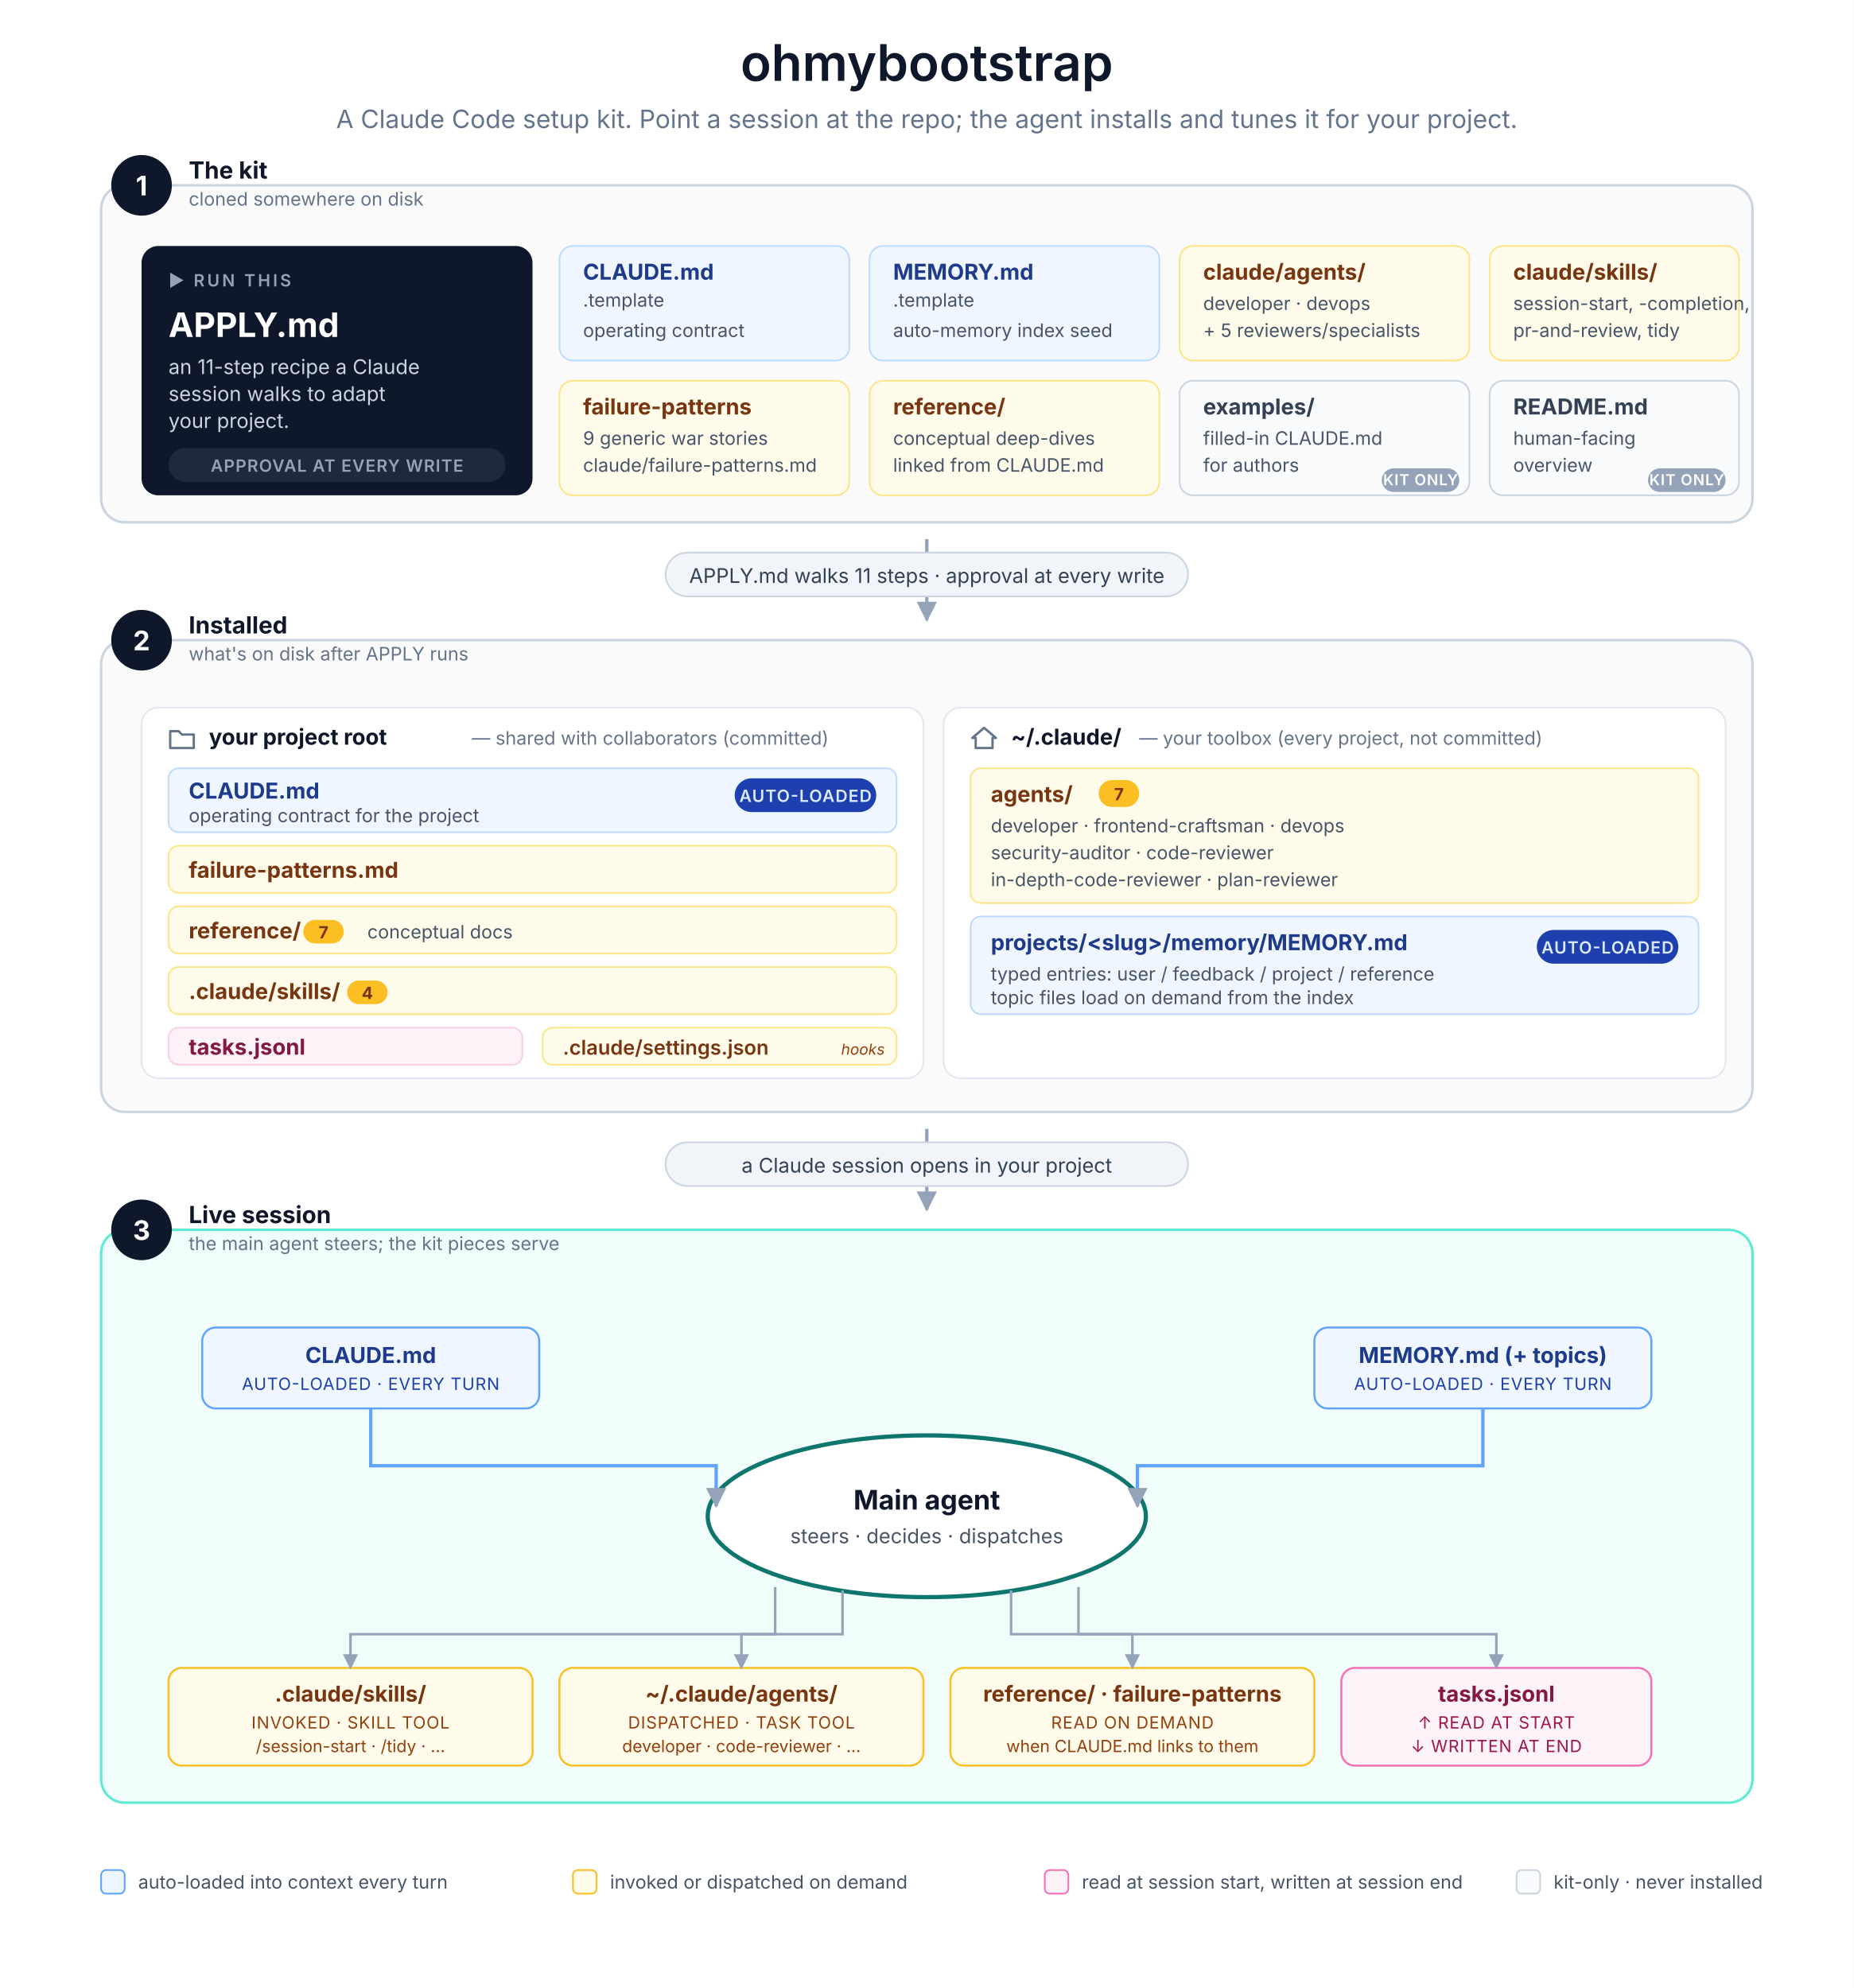
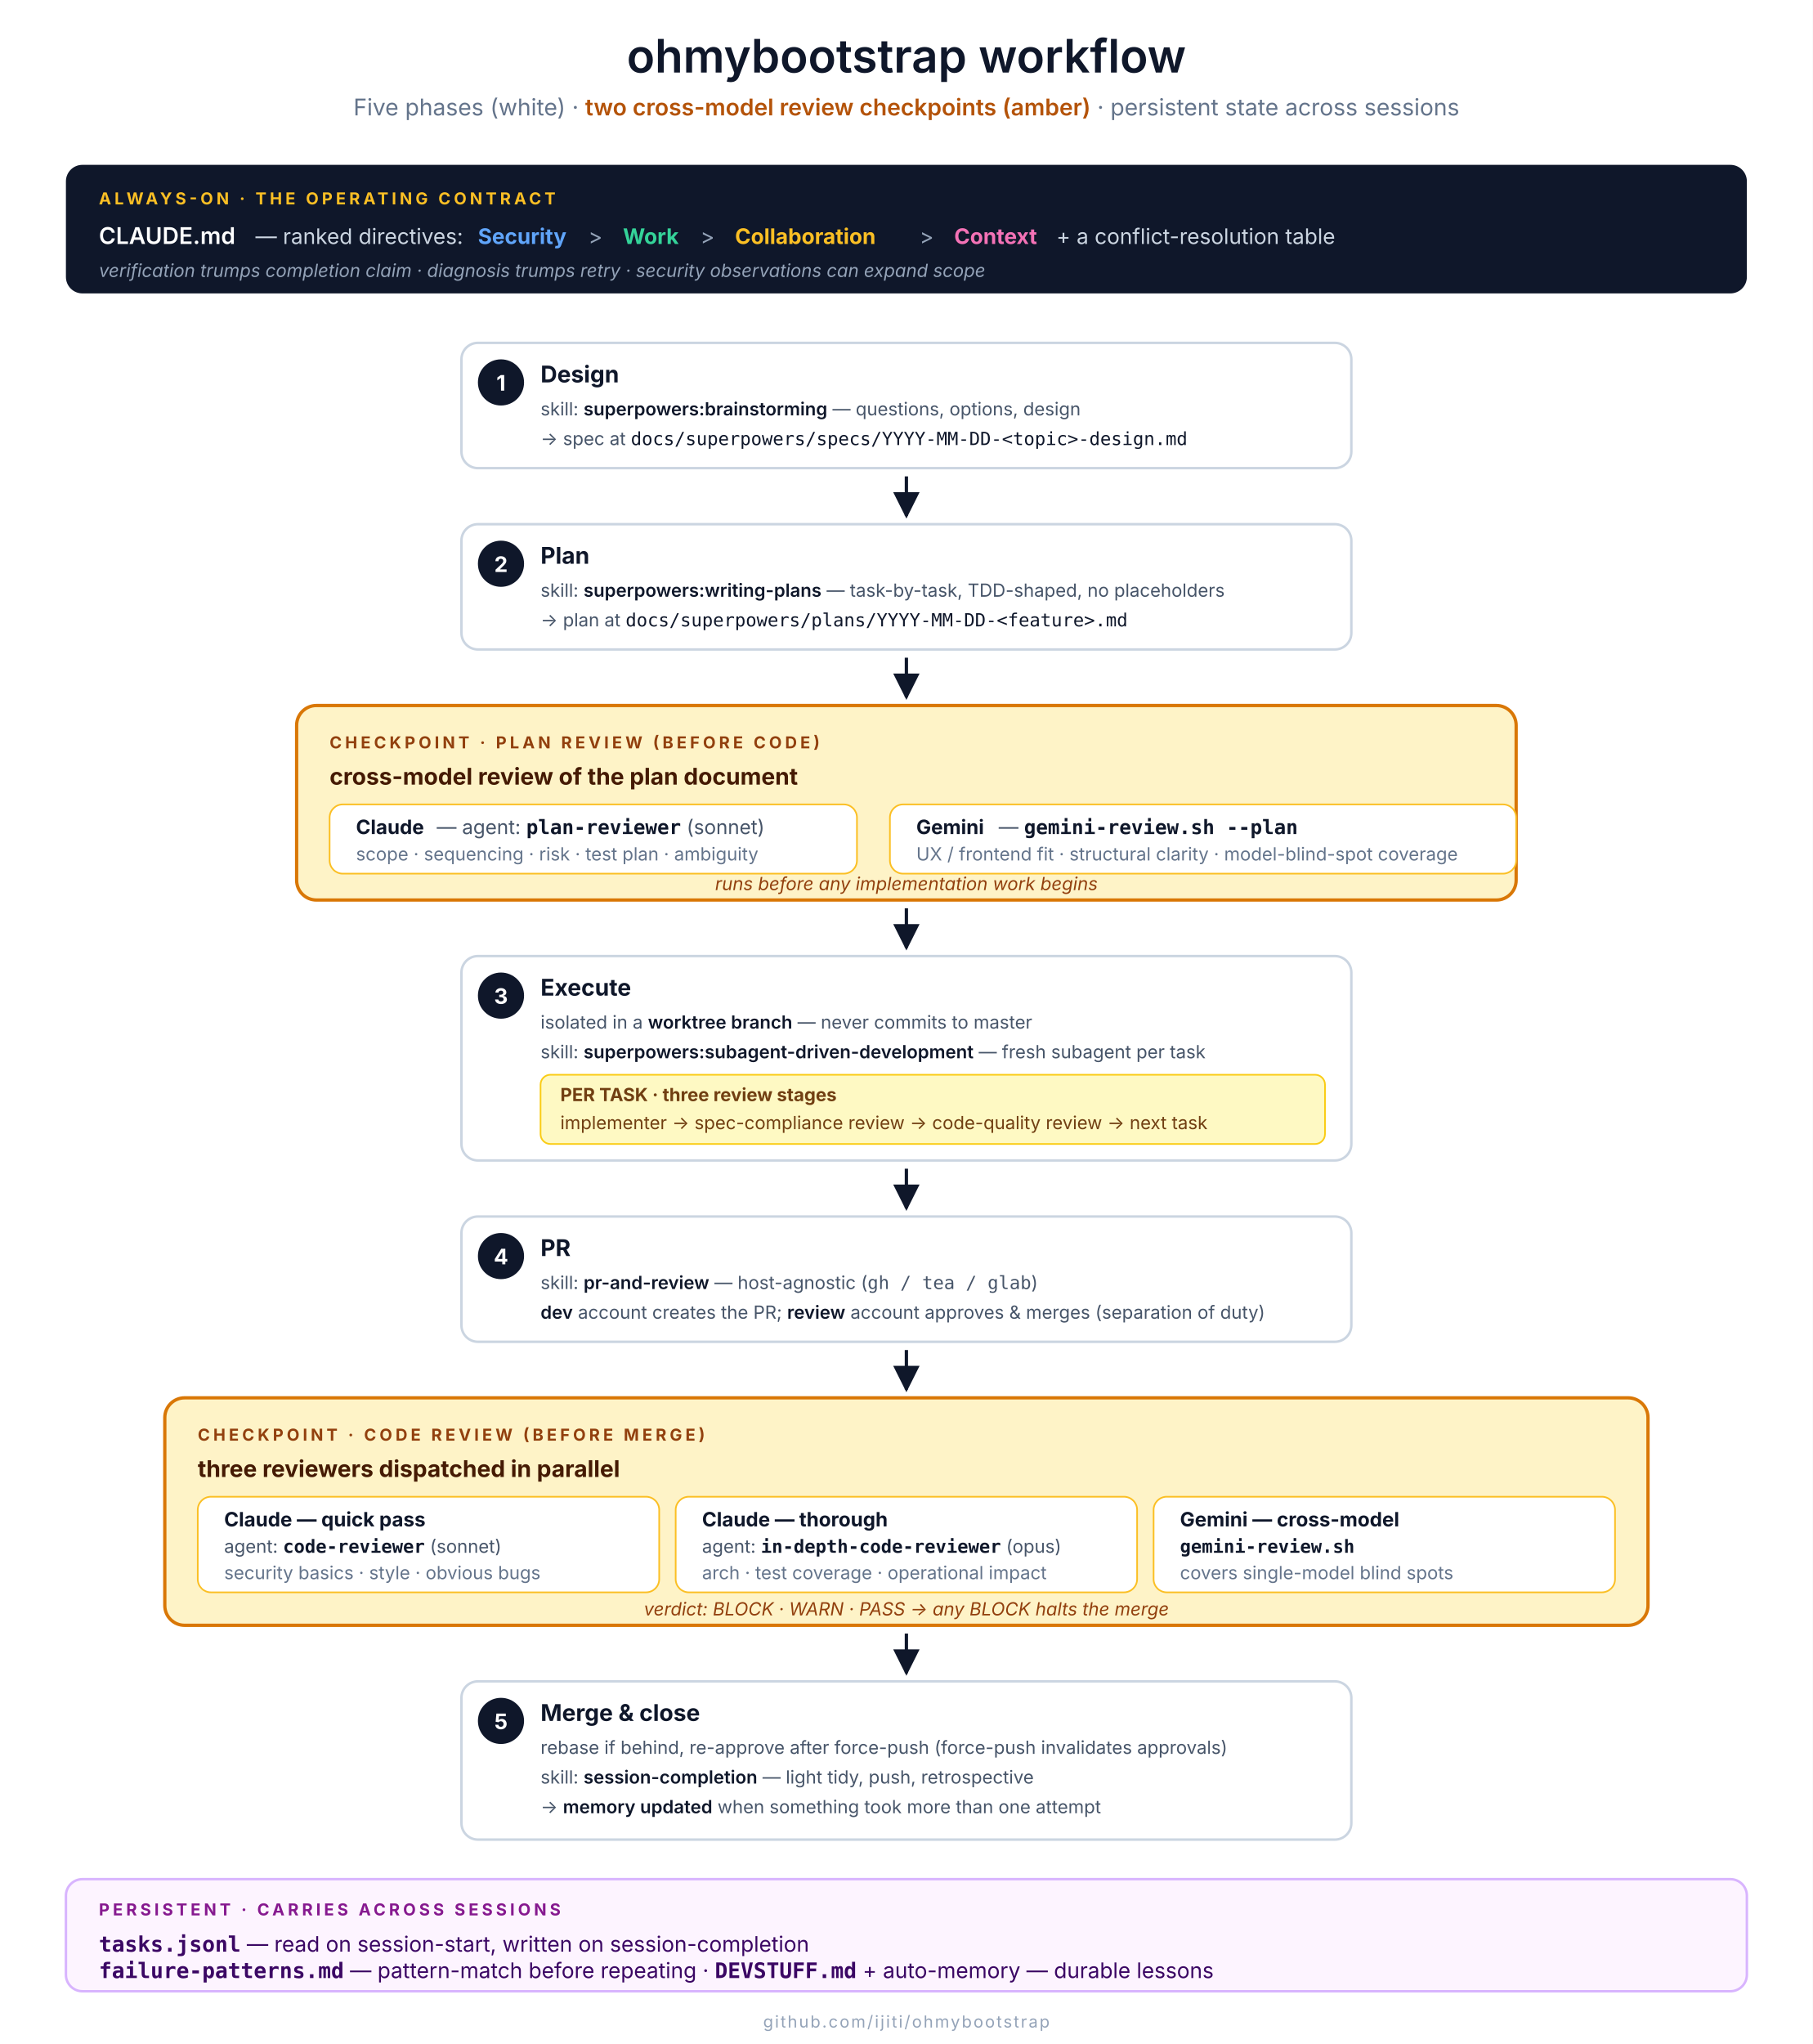
- <svg xmlns="http://www.w3.org/2000/svg" viewBox="0 0 1100 1180" font-family="ui-sans-serif, system-ui, -apple-system, BlinkMacSystemFont, 'Helvetica Neue', sans-serif">
+ <svg xmlns="http://www.w3.org/2000/svg" viewBox="0 0 1100 1240" font-family="ui-sans-serif, system-ui, -apple-system, BlinkMacSystemFont, 'Helvetica Neue', sans-serif">
  <defs>
-     <marker id="arrowDark" viewBox="0 0 10 10" refX="9" refY="5" markerWidth="7" markerHeight="7" orient="auto-start-reverse">
+     <marker id="arrowDark" viewBox="0 0 10 10" refX="9" refY="5" markerWidth="8" markerHeight="8" orient="auto-start-reverse">
      <path d="M 0 0 L 10 5 L 0 10 z" fill="#0f172a" />
    </marker>
    <marker id="arrowSlate" viewBox="0 0 10 10" refX="9" refY="5" markerWidth="6" markerHeight="6" orient="auto-start-reverse">
      <path d="M 0 0 L 10 5 L 0 10 z" fill="#94a3b8" />
    </marker>
-     <g id="glyphFolder">
-       <path d="M 1 4 L 1 14 L 15 14 L 15 6 L 8 6 L 6 4 Z" fill="none" stroke="#64748b" stroke-width="1.4" stroke-linejoin="round" />
-     </g>
-     <g id="glyphHome">
-       <path d="M 8 2 L 1 8 L 3 8 L 3 14 L 13 14 L 13 8 L 15 8 Z" fill="none" stroke="#64748b" stroke-width="1.4" stroke-linejoin="round" />
-     </g>
  </defs>
-   <rect width="1100" height="1180" fill="#ffffff" />
-   <text x="550" y="48" text-anchor="middle" font-size="30" font-weight="600" fill="#0f172a">ohmybootstrap</text>
-   <text x="550" y="76" text-anchor="middle" font-size="15" fill="#64748b">A Claude Code setup kit. Point a session at the repo; the agent installs and tunes it for your project.</text>
-   <rect x="60" y="110" width="980" height="200" rx="14" fill="#fafafa" stroke="#cbd5e1" stroke-width="1.5" />
-   <circle cx="84" cy="110" r="18" fill="#0f172a" />
-   <text x="84" y="116" text-anchor="middle" font-size="16" font-weight="700" fill="#ffffff">1</text>
-   <text x="112" y="106" font-size="14" font-weight="700" fill="#0f172a">The kit</text>
-   <text x="112" y="122" font-size="11" fill="#64748b">cloned somewhere on disk</text>
-   <rect x="84" y="146" width="232" height="148" rx="10" fill="#0f172a" />
-   <text x="100" y="170" font-size="10" font-weight="600" fill="#94a3b8" letter-spacing="1.5">▶ RUN THIS</text>
-   <text x="100" y="200" font-size="20" font-weight="700" fill="#ffffff">APPLY.md</text>
-   <text x="100" y="222" font-size="12" fill="#cbd5e1">an 11-step recipe a Claude</text>
-   <text x="100" y="238" font-size="12" fill="#cbd5e1">session walks to adapt</text>
-   <text x="100" y="254" font-size="12" fill="#cbd5e1">your project.</text>
-   <rect x="100" y="266" width="200" height="20" rx="10" fill="#1e293b" />
-   <text x="200" y="280" text-anchor="middle" font-size="10" font-weight="600" fill="#94a3b8" letter-spacing="0.5">APPROVAL AT EVERY WRITE</text>
-   <g font-size="13">
-     <rect x="332" y="146" width="172" height="68" rx="8" fill="#eff6ff" stroke="#bfdbfe" stroke-width="1" />
-     <text x="346" y="166" font-weight="700" fill="#1e3a8a">CLAUDE.md</text>
-     <text x="346" y="182" font-size="11" fill="#475569">.template</text>
-     <text x="346" y="200" font-size="11" fill="#475569">operating contract</text>
-     <rect x="516" y="146" width="172" height="68" rx="8" fill="#eff6ff" stroke="#bfdbfe" stroke-width="1" />
-     <text x="530" y="166" font-weight="700" fill="#1e3a8a">MEMORY.md</text>
-     <text x="530" y="182" font-size="11" fill="#475569">.template</text>
-     <text x="530" y="200" font-size="11" fill="#475569">auto-memory index seed</text>
-     <rect x="700" y="146" width="172" height="68" rx="8" fill="#fffbeb" stroke="#fde68a" stroke-width="1" />
-     <text x="714" y="166" font-weight="700" fill="#78350f">claude/agents/</text>
-     <text x="714" y="184" font-size="11" fill="#475569">developer · devops</text>
-     <text x="714" y="200" font-size="11" fill="#475569">+ 5 reviewers/specialists</text>
-     <rect x="884" y="146" width="148" height="68" rx="8" fill="#fffbeb" stroke="#fde68a" stroke-width="1" />
-     <text x="898" y="166" font-weight="700" fill="#78350f">claude/skills/</text>
-     <text x="898" y="184" font-size="11" fill="#475569">session-start, -completion,</text>
-     <text x="898" y="200" font-size="11" fill="#475569">pr-and-review, tidy</text>
-   </g>
-   <g font-size="13">
-     <rect x="332" y="226" width="172" height="68" rx="8" fill="#fffbeb" stroke="#fde68a" stroke-width="1" />
-     <text x="346" y="246" font-weight="700" fill="#78350f">failure-patterns</text>
-     <text x="346" y="264" font-size="11" fill="#475569">9 generic war stories</text>
-     <text x="346" y="280" font-size="11" fill="#475569">claude/failure-patterns.md</text>
-     <rect x="516" y="226" width="172" height="68" rx="8" fill="#fffbeb" stroke="#fde68a" stroke-width="1" />
-     <text x="530" y="246" font-weight="700" fill="#78350f">reference/</text>
-     <text x="530" y="264" font-size="11" fill="#475569">conceptual deep-dives</text>
-     <text x="530" y="280" font-size="11" fill="#475569">linked from CLAUDE.md</text>
-     <rect x="700" y="226" width="172" height="68" rx="8" fill="#f8fafc" stroke="#cbd5e1" stroke-width="1" />
-     <rect x="820" y="278" width="46" height="14" rx="7" fill="#94a3b8" />
-     <text x="843" y="288" text-anchor="middle" font-size="9" font-weight="600" fill="#ffffff" letter-spacing="0.4">KIT ONLY</text>
-     <text x="714" y="246" font-weight="700" fill="#334155">examples/</text>
-     <text x="714" y="264" font-size="11" fill="#475569">filled-in CLAUDE.md</text>
-     <text x="714" y="280" font-size="11" fill="#475569">for authors</text>
-     <rect x="884" y="226" width="148" height="68" rx="8" fill="#f8fafc" stroke="#cbd5e1" stroke-width="1" />
-     <rect x="978" y="278" width="46" height="14" rx="7" fill="#94a3b8" />
-     <text x="1001" y="288" text-anchor="middle" font-size="9" font-weight="600" fill="#ffffff" letter-spacing="0.4">KIT ONLY</text>
-     <text x="898" y="246" font-weight="700" fill="#334155">README.md</text>
-     <text x="898" y="264" font-size="11" fill="#475569">human-facing</text>
-     <text x="898" y="280" font-size="11" fill="#475569">overview</text>
-   </g>
-   <line x1="550" y1="320" x2="550" y2="368" stroke="#94a3b8" stroke-width="2" marker-end="url(#arrowSlate)" />
-   <rect x="395" y="328" width="310" height="26" rx="13" fill="#f1f5f9" stroke="#cbd5e1" stroke-width="1" />
-   <text x="550" y="346" text-anchor="middle" font-size="12" fill="#334155">APPLY.md walks 11 steps  ·  approval at every write</text>
-   <rect x="60" y="380" width="980" height="280" rx="14" fill="#fafafa" stroke="#cbd5e1" stroke-width="1.5" />
-   <circle cx="84" cy="380" r="18" fill="#0f172a" />
-   <text x="84" y="386" text-anchor="middle" font-size="16" font-weight="700" fill="#ffffff">2</text>
-   <text x="112" y="376" font-size="14" font-weight="700" fill="#0f172a">Installed</text>
-   <text x="112" y="392" font-size="11" fill="#64748b">what's on disk after APPLY runs</text>
-   <rect x="84" y="420" width="464" height="220" rx="10" fill="#ffffff" stroke="#e2e8f0" stroke-width="1" />
-   <use href="#glyphFolder" x="100" y="430" />
-   <text x="124" y="442" font-size="13" font-weight="700" fill="#0f172a">your project root</text>
-   <text x="280" y="442" font-size="11" fill="#64748b">— shared with collaborators (committed)</text>
-   <g font-size="13" fill="#0f172a">
-     <rect x="100" y="456" width="432" height="38" rx="6" fill="#eff6ff" stroke="#bfdbfe" stroke-width="1" />
-     <text x="112" y="474" font-weight="700" fill="#1e3a8a">CLAUDE.md</text>
-     <rect x="436" y="462" width="84" height="20" rx="10" fill="#1e40af" />
-     <text x="478" y="476" text-anchor="middle" font-size="10" font-weight="600" fill="#dbeafe" letter-spacing="0.5">AUTO-LOADED</text>
-     <text x="112" y="488" font-size="11" fill="#475569">operating contract for the project</text>
-     <rect x="100" y="502" width="432" height="28" rx="6" fill="#fffbeb" stroke="#fde68a" stroke-width="1" />
-     <text x="112" y="521" font-weight="700" fill="#78350f">failure-patterns.md</text>
-     <rect x="100" y="538" width="432" height="28" rx="6" fill="#fffbeb" stroke="#fde68a" stroke-width="1" />
-     <text x="112" y="557" font-weight="700" fill="#78350f">reference/</text>
-     <rect x="180" y="546" width="24" height="14" rx="7" fill="#fbbf24" />
-     <text x="192" y="557" text-anchor="middle" font-size="10" font-weight="700" fill="#78350f">7</text>
-     <text x="218" y="557" font-size="11" fill="#475569">conceptual docs</text>
-     <rect x="100" y="574" width="432" height="28" rx="6" fill="#fffbeb" stroke="#fde68a" stroke-width="1" />
-     <text x="112" y="593" font-weight="700" fill="#78350f">.claude/skills/</text>
-     <rect x="206" y="582" width="24" height="14" rx="7" fill="#fbbf24" />
-     <text x="218" y="593" text-anchor="middle" font-size="10" font-weight="700" fill="#78350f">4</text>
-     <rect x="100" y="610" width="210" height="22" rx="6" fill="#fdf2f8" stroke="#fbcfe8" stroke-width="1" />
-     <text x="112" y="626" font-weight="700" fill="#831843">tasks.jsonl</text>
-     <rect x="322" y="610" width="210" height="22" rx="6" fill="#fffbeb" stroke="#fde68a" stroke-width="1" />
-     <text x="334" y="626" font-size="12" font-weight="600" fill="#78350f">.claude/settings.json</text>
-     <text x="525" y="626" font-size="9" fill="#92400e" text-anchor="end" font-style="italic">hooks</text>
-   </g>
-   <rect x="560" y="420" width="464" height="220" rx="10" fill="#ffffff" stroke="#e2e8f0" stroke-width="1" />
-   <use href="#glyphHome" x="576" y="430" />
-   <text x="600" y="442" font-size="13" font-weight="700" fill="#0f172a">~/.claude/</text>
-   <text x="676" y="442" font-size="11" fill="#64748b">— your toolbox (every project, not committed)</text>
-   <g font-size="13" fill="#0f172a">
-     <rect x="576" y="456" width="432" height="80" rx="6" fill="#fffbeb" stroke="#fde68a" stroke-width="1" />
-     <text x="588" y="476" font-weight="700" fill="#78350f">agents/</text>
-     <rect x="652" y="463" width="24" height="16" rx="8" fill="#fbbf24" />
-     <text x="664" y="475" text-anchor="middle" font-size="10" font-weight="700" fill="#78350f">7</text>
-     <text x="588" y="494" font-size="11" fill="#475569">developer  ·  frontend-craftsman  ·  devops</text>
-     <text x="588" y="510" font-size="11" fill="#475569">security-auditor  ·  code-reviewer</text>
-     <text x="588" y="526" font-size="11" fill="#475569">in-depth-code-reviewer  ·  plan-reviewer</text>
-     <rect x="576" y="544" width="432" height="58" rx="6" fill="#eff6ff" stroke="#bfdbfe" stroke-width="1" />
-     <text x="588" y="564" font-weight="700" fill="#1e3a8a">projects/&lt;slug&gt;/memory/MEMORY.md</text>
-     <rect x="912" y="552" width="84" height="20" rx="10" fill="#1e40af" />
-     <text x="954" y="566" text-anchor="middle" font-size="10" font-weight="600" fill="#dbeafe" letter-spacing="0.5">AUTO-LOADED</text>
-     <text x="588" y="582" font-size="11" fill="#475569">typed entries: user / feedback / project / reference</text>
-     <text x="588" y="596" font-size="11" fill="#475569">topic files load on demand from the index</text>
-   </g>
-   <line x1="550" y1="670" x2="550" y2="718" stroke="#94a3b8" stroke-width="2" marker-end="url(#arrowSlate)" />
-   <rect x="395" y="678" width="310" height="26" rx="13" fill="#f1f5f9" stroke="#cbd5e1" stroke-width="1" />
-   <text x="550" y="696" text-anchor="middle" font-size="12" fill="#334155">a Claude session opens in your project</text>
-   <rect x="60" y="730" width="980" height="340" rx="14" fill="#f0fdfa" stroke="#5eead4" stroke-width="1.5" />
-   <circle cx="84" cy="730" r="18" fill="#0f172a" />
-   <text x="84" y="736" text-anchor="middle" font-size="16" font-weight="700" fill="#ffffff">3</text>
-   <text x="112" y="726" font-size="14" font-weight="700" fill="#0f172a">Live session</text>
-   <text x="112" y="742" font-size="11" fill="#64748b">the main agent steers; the kit pieces serve</text>
-   <rect x="120" y="788" width="200" height="48" rx="8" fill="#eff6ff" stroke="#60a5fa" stroke-width="1.2" />
-   <text x="220" y="809" text-anchor="middle" font-size="13" font-weight="700" fill="#1e3a8a">CLAUDE.md</text>
-   <text x="220" y="825" text-anchor="middle" font-size="10" fill="#1e40af" letter-spacing="0.4">AUTO-LOADED · EVERY TURN</text>
-   <rect x="780" y="788" width="200" height="48" rx="8" fill="#eff6ff" stroke="#60a5fa" stroke-width="1.2" />
-   <text x="880" y="809" text-anchor="middle" font-size="13" font-weight="700" fill="#1e3a8a">MEMORY.md (+ topics)</text>
-   <text x="880" y="825" text-anchor="middle" font-size="10" fill="#1e40af" letter-spacing="0.4">AUTO-LOADED · EVERY TURN</text>
-   <ellipse cx="550" cy="900" rx="130" ry="48" fill="#ffffff" stroke="#0f766e" stroke-width="2.5" />
-   <text x="550" y="896" text-anchor="middle" font-size="16" font-weight="700" fill="#0f172a">Main agent</text>
-   <text x="550" y="916" text-anchor="middle" font-size="12" fill="#475569">steers · decides · dispatches</text>
-   <path d="M 220 836 L 220 870 L 425 870 L 425 894" fill="none" stroke="#60a5fa" stroke-width="2" marker-end="url(#arrowSlate)" />
-   <path d="M 880 836 L 880 870 L 675 870 L 675 894" fill="none" stroke="#60a5fa" stroke-width="2" marker-end="url(#arrowSlate)" />
-   <rect x="100" y="990" width="216" height="58" rx="8" fill="#fffbeb" stroke="#fbbf24" stroke-width="1.2" />
-   <text x="208" y="1010" text-anchor="middle" font-size="13" font-weight="700" fill="#78350f">.claude/skills/</text>
-   <text x="208" y="1026" text-anchor="middle" font-size="10" fill="#92400e" letter-spacing="0.4">INVOKED · SKILL TOOL</text>
-   <text x="208" y="1040" text-anchor="middle" font-size="10" fill="#92400e">/session-start · /tidy · …</text>
-   <rect x="332" y="990" width="216" height="58" rx="8" fill="#fffbeb" stroke="#fbbf24" stroke-width="1.2" />
-   <text x="440" y="1010" text-anchor="middle" font-size="13" font-weight="700" fill="#78350f">~/.claude/agents/</text>
-   <text x="440" y="1026" text-anchor="middle" font-size="10" fill="#92400e" letter-spacing="0.4">DISPATCHED · TASK TOOL</text>
-   <text x="440" y="1040" text-anchor="middle" font-size="10" fill="#92400e">developer · code-reviewer · …</text>
-   <rect x="564" y="990" width="216" height="58" rx="8" fill="#fffbeb" stroke="#fbbf24" stroke-width="1.2" />
-   <text x="672" y="1010" text-anchor="middle" font-size="13" font-weight="700" fill="#78350f">reference/  ·  failure-patterns</text>
-   <text x="672" y="1026" text-anchor="middle" font-size="10" fill="#92400e" letter-spacing="0.4">READ ON DEMAND</text>
-   <text x="672" y="1040" text-anchor="middle" font-size="10" fill="#92400e">when CLAUDE.md links to them</text>
-   <rect x="796" y="990" width="184" height="58" rx="8" fill="#fdf2f8" stroke="#f472b6" stroke-width="1.2" />
-   <text x="888" y="1010" text-anchor="middle" font-size="13" font-weight="700" fill="#831843">tasks.jsonl</text>
-   <text x="888" y="1026" text-anchor="middle" font-size="10" fill="#9d174d" letter-spacing="0.4">↑ READ AT START</text>
-   <text x="888" y="1040" text-anchor="middle" font-size="10" fill="#9d174d" letter-spacing="0.4">↓ WRITTEN AT END</text>
-   <path d="M 460 942 L 460 970 L 208 970 L 208 990" fill="none" stroke="#94a3b8" stroke-width="1.5" marker-end="url(#arrowSlate)" />
-   <path d="M 500 944 L 500 970 L 440 970 L 440 990" fill="none" stroke="#94a3b8" stroke-width="1.5" marker-end="url(#arrowSlate)" />
-   <path d="M 600 944 L 600 970 L 672 970 L 672 990" fill="none" stroke="#94a3b8" stroke-width="1.5" marker-end="url(#arrowSlate)" />
-   <path d="M 640 942 L 640 970 L 888 970 L 888 990" fill="none" stroke="#94a3b8" stroke-width="1.5" marker-end="url(#arrowSlate)" />
-   <g transform="translate(60, 1110)">
-     <rect x="0" y="0" width="14" height="14" rx="3" fill="#eff6ff" stroke="#60a5fa" />
-     <text x="22" y="11" font-size="11" fill="#475569">auto-loaded into context every turn</text>
-     <rect x="280" y="0" width="14" height="14" rx="3" fill="#fffbeb" stroke="#fbbf24" />
-     <text x="302" y="11" font-size="11" fill="#475569">invoked or dispatched on demand</text>
-     <rect x="560" y="0" width="14" height="14" rx="3" fill="#fdf2f8" stroke="#f472b6" />
-     <text x="582" y="11" font-size="11" fill="#475569">read at session start, written at session end</text>
-     <rect x="840" y="0" width="14" height="14" rx="3" fill="#f8fafc" stroke="#cbd5e1" />
-     <text x="862" y="11" font-size="11" fill="#475569">kit-only · never installed</text>
-   </g>
+   <rect width="1100" height="1240" fill="#ffffff" />
+   <text x="550" y="44" text-anchor="middle" font-size="28" font-weight="600" fill="#0f172a">ohmybootstrap workflow</text>
+   <text x="550" y="70" text-anchor="middle" font-size="14" fill="#64748b">Five phases (white) · <tspan font-weight="600" fill="#b45309">two cross-model review checkpoints (amber)</tspan> · persistent state across sessions</text>
+   <rect x="40" y="100" width="1020" height="78" rx="10" fill="#0f172a" />
+   <text x="60" y="124" font-size="10" font-weight="700" fill="#fbbf24" letter-spacing="2">ALWAYS-ON  ·  THE OPERATING CONTRACT</text>
+   <text x="60" y="148" font-size="14" font-weight="600" fill="#ffffff">CLAUDE.md</text>
+   <text x="155" y="148" font-size="13" fill="#cbd5e1">— ranked directives:</text>
+   <text x="290" y="148" font-size="13" font-weight="700" fill="#60a5fa">Security</text>
+   <text x="357" y="148" font-size="13" fill="#94a3b8"> &gt; </text>
+   <text x="378" y="148" font-size="13" font-weight="700" fill="#34d399">Work</text>
+   <text x="425" y="148" font-size="13" fill="#94a3b8"> &gt; </text>
+   <text x="446" y="148" font-size="13" font-weight="700" fill="#fbbf24">Collaboration</text>
+   <text x="558" y="148" font-size="13" fill="#94a3b8"> &gt; </text>
+   <text x="579" y="148" font-size="13" font-weight="700" fill="#f472b6">Context</text>
+   <text x="641" y="148" font-size="13" fill="#cbd5e1">+ a conflict-resolution table</text>
+   <text x="60" y="168" font-size="11" fill="#94a3b8" font-style="italic">verification trumps completion claim  ·  diagnosis trumps retry  ·  security observations can expand scope</text>
+   <rect x="280" y="208" width="540" height="76" rx="10" fill="#ffffff" stroke="#cbd5e1" stroke-width="1.5" />
+   <circle cx="304" cy="232" r="14" fill="#0f172a" />
+   <text x="304" y="237" text-anchor="middle" font-size="13" font-weight="700" fill="#ffffff">1</text>
+   <text x="328" y="232" font-size="14" font-weight="700" fill="#0f172a">Design</text>
+   <text x="328" y="252" font-size="11" fill="#475569">skill: <tspan font-weight="600" fill="#0f172a">superpowers:brainstorming</tspan> — questions, options, design</text>
+   <text x="328" y="270" font-size="11" fill="#475569">→ spec at <tspan font-family="ui-monospace, monospace" fill="#0f172a">docs/superpowers/specs/YYYY-MM-DD-&lt;topic&gt;-design.md</tspan>
+   </text>
+   <line x1="550" y1="289" x2="550" y2="313" stroke="#0f172a" stroke-width="2" marker-end="url(#arrowDark)" />
+   <rect x="280" y="318" width="540" height="76" rx="10" fill="#ffffff" stroke="#cbd5e1" stroke-width="1.5" />
+   <circle cx="304" cy="342" r="14" fill="#0f172a" />
+   <text x="304" y="347" text-anchor="middle" font-size="13" font-weight="700" fill="#ffffff">2</text>
+   <text x="328" y="342" font-size="14" font-weight="700" fill="#0f172a">Plan</text>
+   <text x="328" y="362" font-size="11" fill="#475569">skill: <tspan font-weight="600" fill="#0f172a">superpowers:writing-plans</tspan> — task-by-task, TDD-shaped, no placeholders</text>
+   <text x="328" y="380" font-size="11" fill="#475569">→ plan at <tspan font-family="ui-monospace, monospace" fill="#0f172a">docs/superpowers/plans/YYYY-MM-DD-&lt;feature&gt;.md</tspan>
+   </text>
+   <line x1="550" y1="399" x2="550" y2="423" stroke="#0f172a" stroke-width="2" marker-end="url(#arrowDark)" />
+   <rect x="180" y="428" width="740" height="118" rx="12" fill="#fef3c7" stroke="#d97706" stroke-width="2" />
+   <text x="200" y="454" font-size="10" font-weight="700" fill="#92400e" letter-spacing="2">CHECKPOINT  ·  PLAN REVIEW (BEFORE CODE)</text>
+   <text x="200" y="476" font-size="14" font-weight="700" fill="#451a03">cross-model review of the plan document</text>
+   <rect x="200" y="488" width="320" height="42" rx="8" fill="#ffffff" stroke="#fbbf24" stroke-width="1" />
+   <text x="216" y="506" font-size="12" font-weight="700" fill="#0f172a">Claude</text>
+   <text x="265" y="506" font-size="12" fill="#475569">— agent: <tspan font-family="ui-monospace, monospace" font-weight="600" fill="#0f172a">plan-reviewer</tspan> (sonnet)</text>
+   <text x="216" y="522" font-size="11" fill="#64748b">scope · sequencing · risk · test plan · ambiguity</text>
+   <rect x="540" y="488" width="380" height="42" rx="8" fill="#ffffff" stroke="#fbbf24" stroke-width="1" />
+   <text x="556" y="506" font-size="12" font-weight="700" fill="#0f172a">Gemini</text>
+   <text x="606" y="506" font-size="12" fill="#475569">— <tspan font-family="ui-monospace, monospace" font-weight="600" fill="#0f172a">gemini-review.sh --plan</tspan>
+   </text>
+   <text x="556" y="522" font-size="11" fill="#64748b">UX / frontend fit · structural clarity · model-blind-spot coverage</text>
+   <text x="550" y="540" text-anchor="middle" font-size="11" fill="#92400e" font-style="italic">runs before any implementation work begins</text>
+   <line x1="550" y1="551" x2="550" y2="575" stroke="#0f172a" stroke-width="2" marker-end="url(#arrowDark)" />
+   <rect x="280" y="580" width="540" height="124" rx="10" fill="#ffffff" stroke="#cbd5e1" stroke-width="1.5" />
+   <circle cx="304" cy="604" r="14" fill="#0f172a" />
+   <text x="304" y="609" text-anchor="middle" font-size="13" font-weight="700" fill="#ffffff">3</text>
+   <text x="328" y="604" font-size="14" font-weight="700" fill="#0f172a">Execute</text>
+   <text x="328" y="624" font-size="11" fill="#475569">isolated in a <tspan font-weight="600" fill="#0f172a">worktree branch</tspan> — never commits to master</text>
+   <text x="328" y="642" font-size="11" fill="#475569">skill: <tspan font-weight="600" fill="#0f172a">superpowers:subagent-driven-development</tspan> — fresh subagent per task</text>
+   <rect x="328" y="652" width="476" height="42" rx="6" fill="#fef9c3" stroke="#facc15" stroke-width="1" />
+   <text x="340" y="668" font-size="11" font-weight="700" fill="#713f12">PER TASK  ·  three review stages</text>
+   <text x="340" y="685" font-size="11" fill="#713f12">implementer  →  spec-compliance review  →  code-quality review  →  next task</text>
+   <line x1="550" y1="709" x2="550" y2="733" stroke="#0f172a" stroke-width="2" marker-end="url(#arrowDark)" />
+   <rect x="280" y="738" width="540" height="76" rx="10" fill="#ffffff" stroke="#cbd5e1" stroke-width="1.5" />
+   <circle cx="304" cy="762" r="14" fill="#0f172a" />
+   <text x="304" y="767" text-anchor="middle" font-size="13" font-weight="700" fill="#ffffff">4</text>
+   <text x="328" y="762" font-size="14" font-weight="700" fill="#0f172a">PR</text>
+   <text x="328" y="782" font-size="11" fill="#475569">skill: <tspan font-weight="600" fill="#0f172a">pr-and-review</tspan> — host-agnostic (<tspan font-family="ui-monospace, monospace">gh / tea / glab</tspan>)</text>
+   <text x="328" y="800" font-size="11" fill="#475569">
+     <tspan font-weight="600" fill="#0f172a">dev</tspan> account creates the PR; <tspan font-weight="600" fill="#0f172a">review</tspan> account approves &amp; merges (separation of duty)</text>
+   <line x1="550" y1="819" x2="550" y2="843" stroke="#0f172a" stroke-width="2" marker-end="url(#arrowDark)" />
+   <rect x="100" y="848" width="900" height="138" rx="12" fill="#fef3c7" stroke="#d97706" stroke-width="2" />
+   <text x="120" y="874" font-size="10" font-weight="700" fill="#92400e" letter-spacing="2">CHECKPOINT  ·  CODE REVIEW (BEFORE MERGE)</text>
+   <text x="120" y="896" font-size="14" font-weight="700" fill="#451a03">three reviewers dispatched in parallel</text>
+   <rect x="120" y="908" width="280" height="58" rx="8" fill="#ffffff" stroke="#fbbf24" stroke-width="1" />
+   <text x="136" y="926" font-size="12" font-weight="700" fill="#0f172a">Claude — quick pass</text>
+   <text x="136" y="942" font-size="11" fill="#475569">agent: <tspan font-family="ui-monospace, monospace" font-weight="600" fill="#0f172a">code-reviewer</tspan> (sonnet)</text>
+   <text x="136" y="958" font-size="11" fill="#64748b">security basics · style · obvious bugs</text>
+   <rect x="410" y="908" width="280" height="58" rx="8" fill="#ffffff" stroke="#fbbf24" stroke-width="1" />
+   <text x="426" y="926" font-size="12" font-weight="700" fill="#0f172a">Claude — thorough</text>
+   <text x="426" y="942" font-size="11" fill="#475569">agent: <tspan font-family="ui-monospace, monospace" font-weight="600" fill="#0f172a">in-depth-code-reviewer</tspan> (opus)</text>
+   <text x="426" y="958" font-size="11" fill="#64748b">arch · test coverage · operational impact</text>
+   <rect x="700" y="908" width="280" height="58" rx="8" fill="#ffffff" stroke="#fbbf24" stroke-width="1" />
+   <text x="716" y="926" font-size="12" font-weight="700" fill="#0f172a">Gemini — cross-model</text>
+   <text x="716" y="942" font-size="11" fill="#475569">
+     <tspan font-family="ui-monospace, monospace" font-weight="600" fill="#0f172a">gemini-review.sh</tspan>
+   </text>
+   <text x="716" y="958" font-size="11" fill="#64748b">covers single-model blind spots</text>
+   <text x="550" y="980" text-anchor="middle" font-size="11" fill="#92400e" font-style="italic">verdict: BLOCK · WARN · PASS  →  any BLOCK halts the merge</text>
+   <line x1="550" y1="991" x2="550" y2="1015" stroke="#0f172a" stroke-width="2" marker-end="url(#arrowDark)" />
+   <rect x="280" y="1020" width="540" height="96" rx="10" fill="#ffffff" stroke="#cbd5e1" stroke-width="1.5" />
+   <circle cx="304" cy="1044" r="14" fill="#0f172a" />
+   <text x="304" y="1049" text-anchor="middle" font-size="13" font-weight="700" fill="#ffffff">5</text>
+   <text x="328" y="1044" font-size="14" font-weight="700" fill="#0f172a">Merge &amp; close</text>
+   <text x="328" y="1064" font-size="11" fill="#475569">rebase if behind, re-approve after force-push (force-push invalidates approvals)</text>
+   <text x="328" y="1082" font-size="11" fill="#475569">skill: <tspan font-weight="600" fill="#0f172a">session-completion</tspan> — light tidy, push, retrospective</text>
+   <text x="328" y="1100" font-size="11" fill="#475569">→ <tspan font-weight="600" fill="#0f172a">memory updated</tspan> when something took more than one attempt</text>
+   <rect x="40" y="1140" width="1020" height="68" rx="10" fill="#fdf4ff" stroke="#d8b4fe" stroke-width="1.5" />
+   <text x="60" y="1162" font-size="10" font-weight="700" fill="#86198f" letter-spacing="2">PERSISTENT  ·  CARRIES ACROSS SESSIONS</text>
+   <text x="60" y="1184" font-size="13" fill="#3b0764">
+     <tspan font-family="ui-monospace, monospace" font-weight="700">tasks.jsonl</tspan> — read on session-start, written on session-completion</text>
+   <text x="60" y="1200" font-size="13" fill="#3b0764">
+     <tspan font-family="ui-monospace, monospace" font-weight="700">failure-patterns.md</tspan> — pattern-match before repeating · <tspan font-family="ui-monospace, monospace" font-weight="700">DEVSTUFF.md</tspan> + auto-memory — durable lessons</text>
+   <text x="550" y="1230" text-anchor="middle" font-size="10" fill="#94a3b8" letter-spacing="1">github.com/ijiti/ohmybootstrap</text>
</svg>
